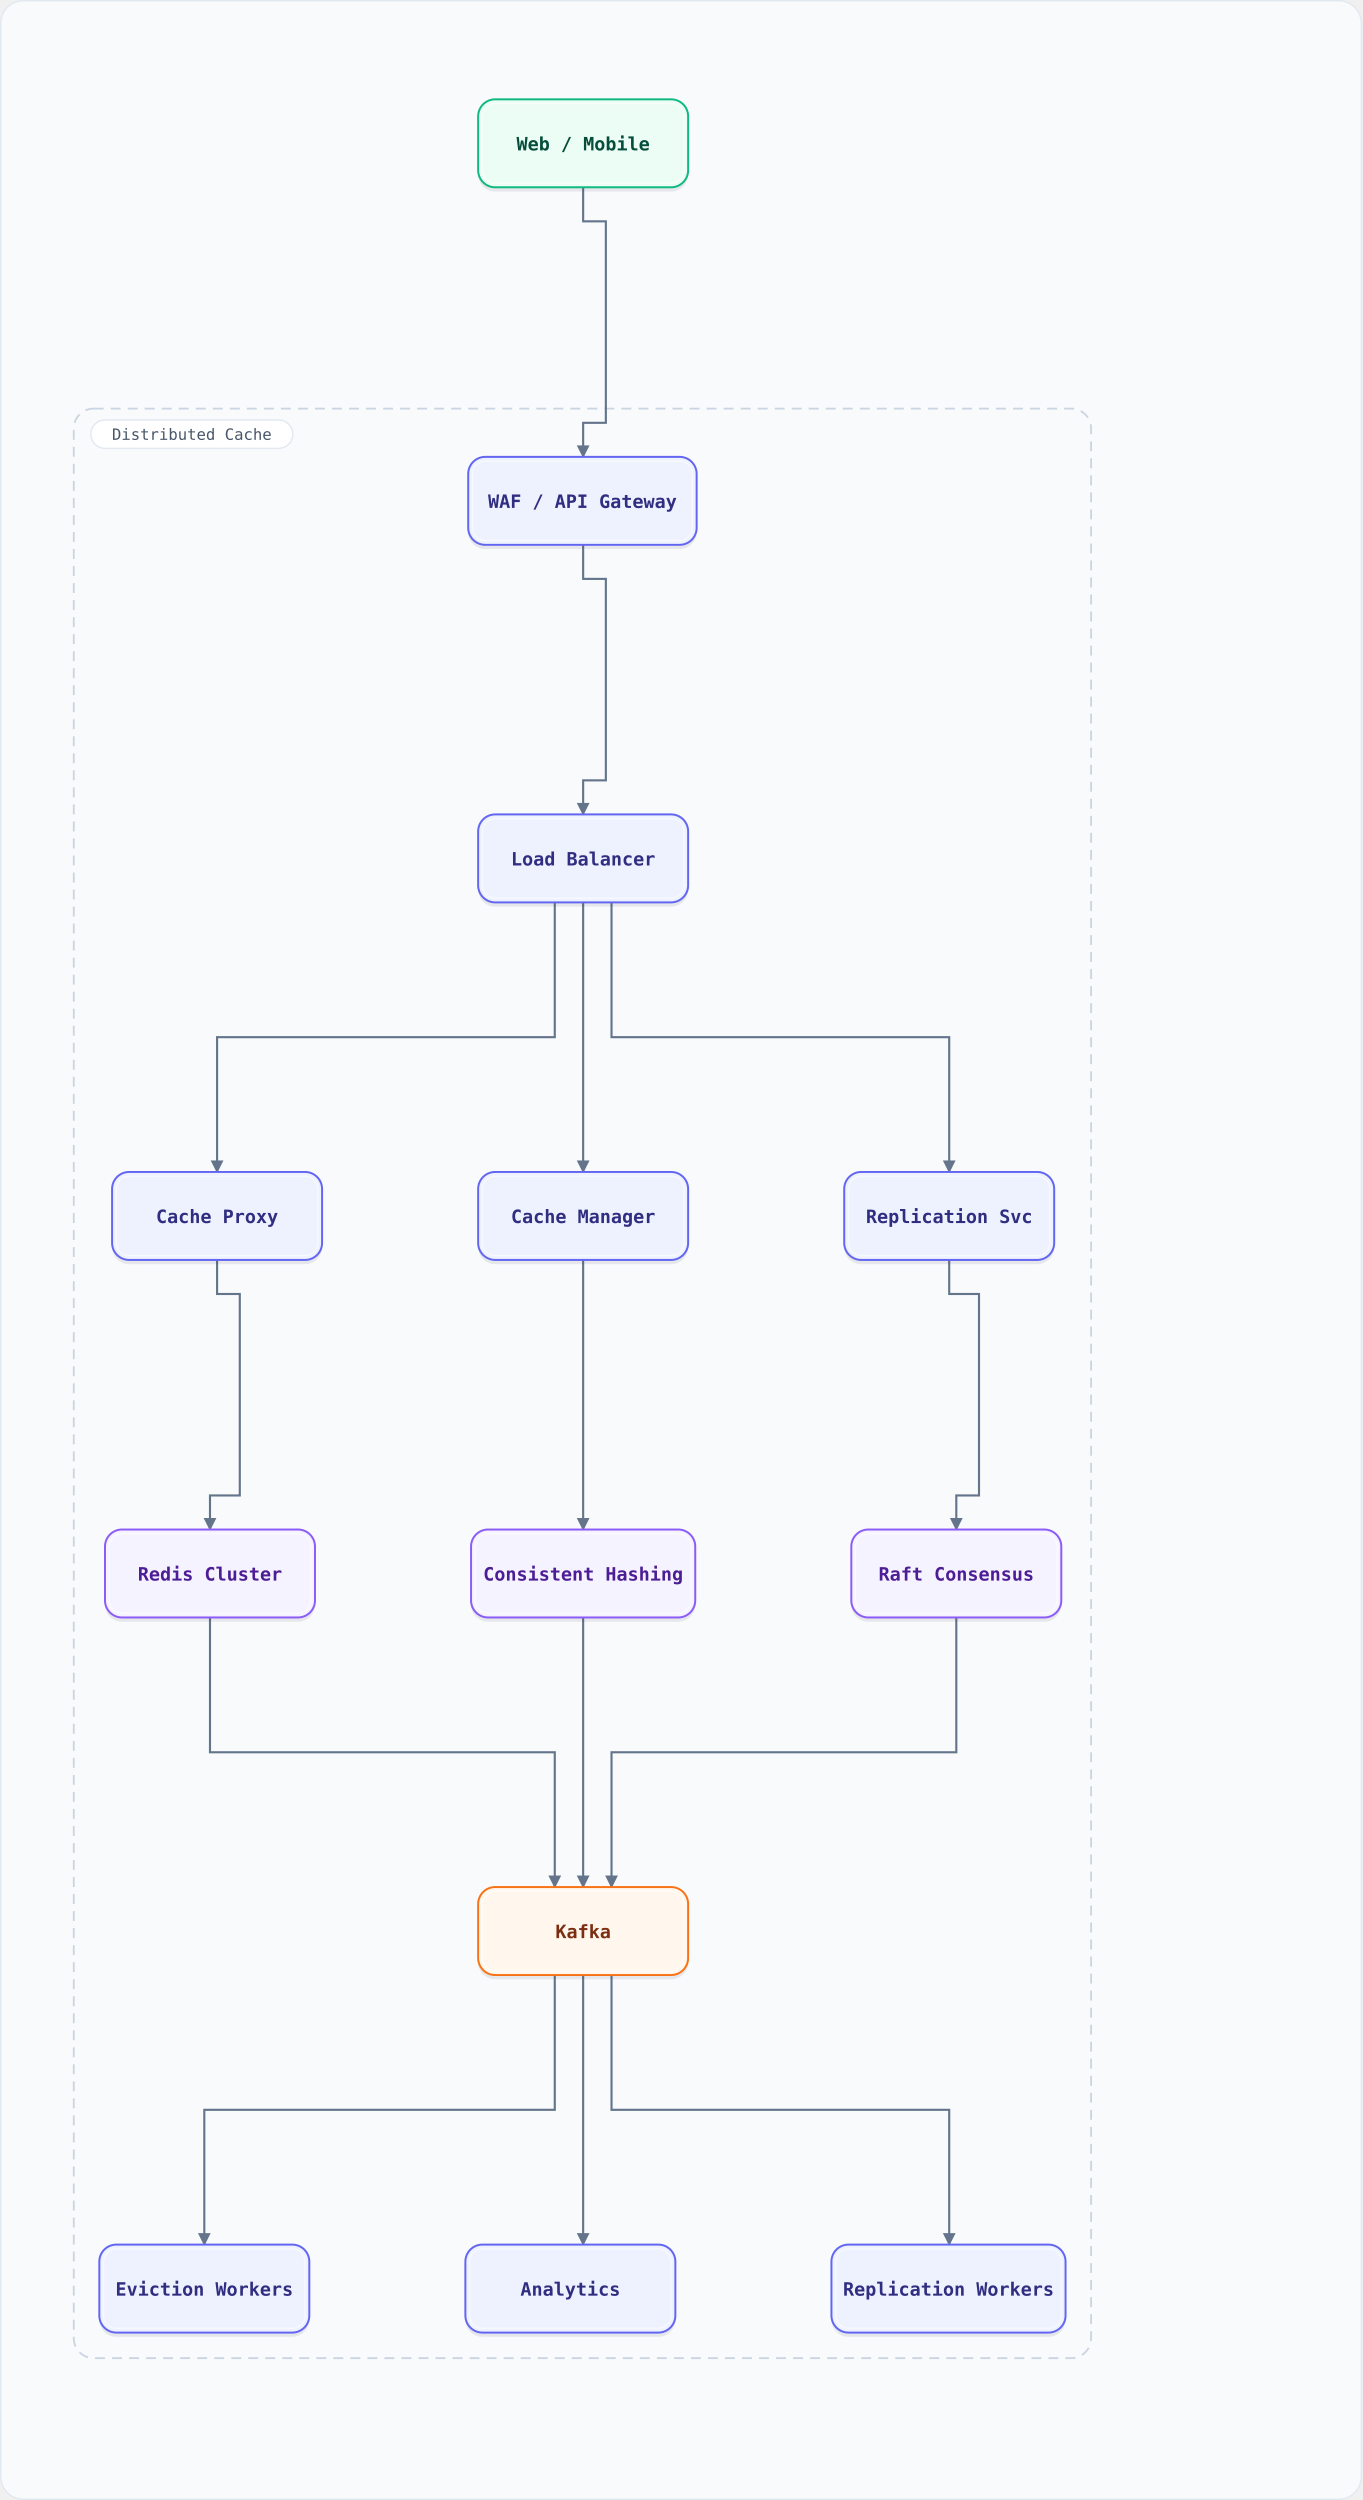
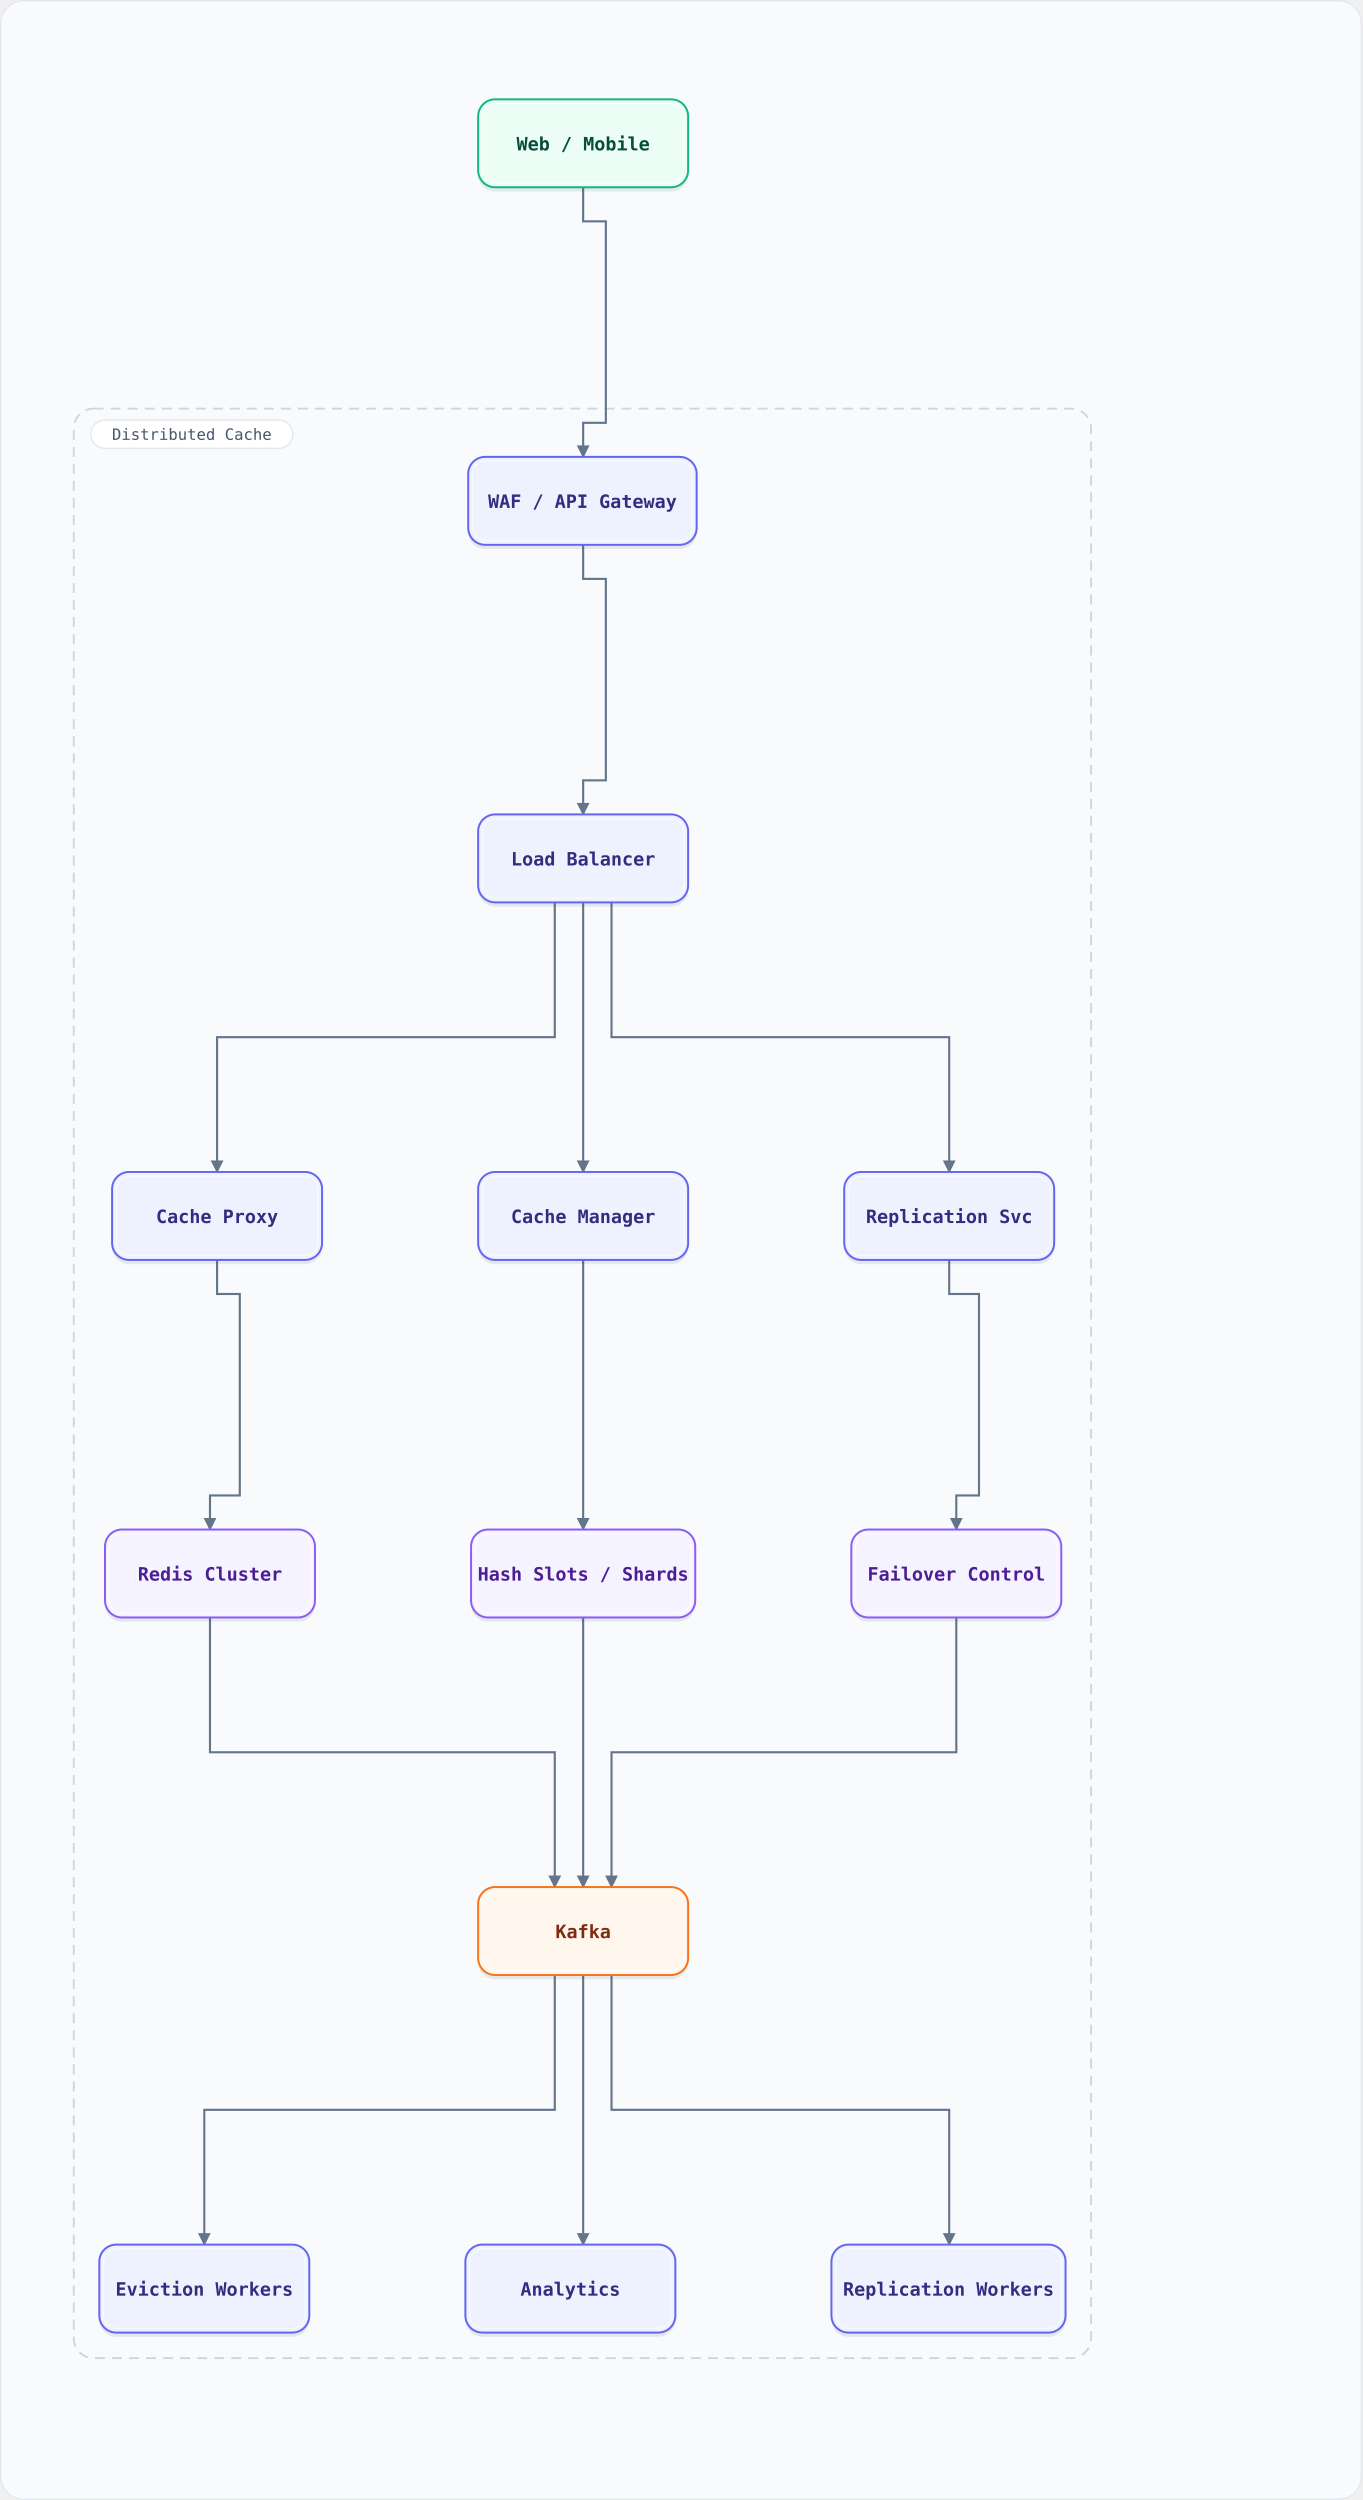
<svg xmlns="http://www.w3.org/2000/svg" viewBox="0 0 960 1762" width="900" role="img" aria-label="Distributed Cache — System Architecture">
  <rect x="0.5" y="0.5" width="959" height="1761" rx="16" fill="#f8fafc" stroke="#e2e8f0" stroke-width="1" />
  <rect x="52" y="288" width="717" height="1374" rx="14" fill="none" stroke="#cbd5e1" stroke-width="1.3" stroke-dasharray="7 5" />
  <rect x="64" y="296" width="142.4" height="20" rx="10" fill="#ffffff" stroke="#e2e8f0" stroke-width="1" />
  <text x="135.2" y="310" text-anchor="middle" font-family="JetBrains Mono, ui-monospace, SFMono-Regular, Menlo, Consolas, monospace" font-size="11" fill="#475569">Distributed Cache</text>
  <path d="M411 132 L411 156 L427 156 L427 298 L411 298 L411 322" fill="none" stroke="#64748b" stroke-width="1.5" marker-end="url(#arr-distributed-cache)" />
  <path d="M411 384 L411 408 L427 408 L427 550 L411 550 L411 574" fill="none" stroke="#64748b" stroke-width="1.5" marker-end="url(#arr-distributed-cache)" />
  <path d="M391 636 L391 731 L153 731 L153 826" fill="none" stroke="#64748b" stroke-width="1.5" marker-end="url(#arr-distributed-cache)" />
  <path d="M411 636 L411 826" fill="none" stroke="#64748b" stroke-width="1.5" marker-end="url(#arr-distributed-cache)" />
  <path d="M431 636 L431 731 L669 731 L669 826" fill="none" stroke="#64748b" stroke-width="1.5" marker-end="url(#arr-distributed-cache)" />
  <path d="M153 888 L153 912 L169 912 L169 1054 L148 1054 L148 1078" fill="none" stroke="#64748b" stroke-width="1.5" marker-end="url(#arr-distributed-cache)" />
  <path d="M411 888 L411 1078" fill="none" stroke="#64748b" stroke-width="1.5" marker-end="url(#arr-distributed-cache)" />
  <path d="M669 888 L669 912 L690 912 L690 1054 L674 1054 L674 1078" fill="none" stroke="#64748b" stroke-width="1.5" marker-end="url(#arr-distributed-cache)" />
  <path d="M148 1140 L148 1235 L391 1235 L391 1330" fill="none" stroke="#64748b" stroke-width="1.5" marker-end="url(#arr-distributed-cache)" />
  <path d="M411 1140 L411 1330" fill="none" stroke="#64748b" stroke-width="1.5" marker-end="url(#arr-distributed-cache)" />
  <path d="M674 1140 L674 1235 L431 1235 L431 1330" fill="none" stroke="#64748b" stroke-width="1.5" marker-end="url(#arr-distributed-cache)" />
  <path d="M391 1392 L391 1487 L144 1487 L144 1582" fill="none" stroke="#64748b" stroke-width="1.5" marker-end="url(#arr-distributed-cache)" />
  <path d="M411 1392 L411 1582" fill="none" stroke="#64748b" stroke-width="1.5" marker-end="url(#arr-distributed-cache)" />
  <path d="M431 1392 L431 1487 L669 1487 L669 1582" fill="none" stroke="#64748b" stroke-width="1.5" marker-end="url(#arr-distributed-cache)" />
  <rect x="337" y="73" width="148" height="62" rx="12" fill="#0f172a" fill-opacity="0.08" />
  <rect x="337" y="70" width="148" height="62" rx="12" fill="#ecfdf5" stroke="#10b981" stroke-width="1.4" />
  <rect x="340" y="73" width="142" height="56" rx="9" fill="none" stroke="#ffffff" stroke-opacity="0.5" stroke-width="1" />
  <text x="411" y="106" text-anchor="middle" font-family="JetBrains Mono, ui-monospace, SFMono-Regular, Menlo, Consolas, monospace" font-size="13" font-weight="bold" fill="#064e3b">Web / Mobile</text>
  <rect x="330" y="325" width="161" height="62" rx="12" fill="#0f172a" fill-opacity="0.08" />
  <rect x="330" y="322" width="161" height="62" rx="12" fill="#eef2ff" stroke="#6366f1" stroke-width="1.4" />
  <rect x="333" y="325" width="155" height="56" rx="9" fill="none" stroke="#ffffff" stroke-opacity="0.5" stroke-width="1" />
  <text x="410.5" y="358" text-anchor="middle" font-family="JetBrains Mono, ui-monospace, SFMono-Regular, Menlo, Consolas, monospace" font-size="13" font-weight="bold" fill="#312e81">WAF / API Gateway</text>
  <rect x="337" y="577" width="148" height="62" rx="12" fill="#0f172a" fill-opacity="0.08" />
  <rect x="337" y="574" width="148" height="62" rx="12" fill="#eef2ff" stroke="#6366f1" stroke-width="1.4" />
  <rect x="340" y="577" width="142" height="56" rx="9" fill="none" stroke="#ffffff" stroke-opacity="0.5" stroke-width="1" />
  <text x="411" y="610" text-anchor="middle" font-family="JetBrains Mono, ui-monospace, SFMono-Regular, Menlo, Consolas, monospace" font-size="13" font-weight="bold" fill="#312e81">Load Balancer</text>
  <rect x="79" y="829" width="148" height="62" rx="12" fill="#0f172a" fill-opacity="0.08" />
  <rect x="79" y="826" width="148" height="62" rx="12" fill="#eef2ff" stroke="#6366f1" stroke-width="1.4" />
  <rect x="82" y="829" width="142" height="56" rx="9" fill="none" stroke="#ffffff" stroke-opacity="0.5" stroke-width="1" />
  <text x="153" y="862" text-anchor="middle" font-family="JetBrains Mono, ui-monospace, SFMono-Regular, Menlo, Consolas, monospace" font-size="13" font-weight="bold" fill="#312e81">Cache Proxy</text>
  <rect x="337" y="829" width="148" height="62" rx="12" fill="#0f172a" fill-opacity="0.08" />
  <rect x="337" y="826" width="148" height="62" rx="12" fill="#eef2ff" stroke="#6366f1" stroke-width="1.4" />
  <rect x="340" y="829" width="142" height="56" rx="9" fill="none" stroke="#ffffff" stroke-opacity="0.5" stroke-width="1" />
  <text x="411" y="862" text-anchor="middle" font-family="JetBrains Mono, ui-monospace, SFMono-Regular, Menlo, Consolas, monospace" font-size="13" font-weight="bold" fill="#312e81">Cache Manager</text>
  <rect x="595" y="829" width="148" height="62" rx="12" fill="#0f172a" fill-opacity="0.08" />
  <rect x="595" y="826" width="148" height="62" rx="12" fill="#eef2ff" stroke="#6366f1" stroke-width="1.4" />
  <rect x="598" y="829" width="142" height="56" rx="9" fill="none" stroke="#ffffff" stroke-opacity="0.5" stroke-width="1" />
  <text x="669" y="862" text-anchor="middle" font-family="JetBrains Mono, ui-monospace, SFMono-Regular, Menlo, Consolas, monospace" font-size="13" font-weight="bold" fill="#312e81">Replication Svc</text>
  <rect x="70" y="1585" width="148" height="62" rx="12" fill="#0f172a" fill-opacity="0.08" />
  <rect x="70" y="1582" width="148" height="62" rx="12" fill="#eef2ff" stroke="#6366f1" stroke-width="1.4" />
  <rect x="73" y="1585" width="142" height="56" rx="9" fill="none" stroke="#ffffff" stroke-opacity="0.5" stroke-width="1" />
  <text x="144" y="1618" text-anchor="middle" font-family="JetBrains Mono, ui-monospace, SFMono-Regular, Menlo, Consolas, monospace" font-size="13" font-weight="bold" fill="#312e81">Eviction Workers</text>
  <rect x="328" y="1585" width="148" height="62" rx="12" fill="#0f172a" fill-opacity="0.08" />
  <rect x="328" y="1582" width="148" height="62" rx="12" fill="#eef2ff" stroke="#6366f1" stroke-width="1.4" />
  <rect x="331" y="1585" width="142" height="56" rx="9" fill="none" stroke="#ffffff" stroke-opacity="0.5" stroke-width="1" />
  <text x="402" y="1618" text-anchor="middle" font-family="JetBrains Mono, ui-monospace, SFMono-Regular, Menlo, Consolas, monospace" font-size="13" font-weight="bold" fill="#312e81">Analytics</text>
  <rect x="586" y="1585" width="165" height="62" rx="12" fill="#0f172a" fill-opacity="0.08" />
  <rect x="586" y="1582" width="165" height="62" rx="12" fill="#eef2ff" stroke="#6366f1" stroke-width="1.4" />
  <rect x="589" y="1585" width="159" height="56" rx="9" fill="none" stroke="#ffffff" stroke-opacity="0.5" stroke-width="1" />
  <text x="668.5" y="1618" text-anchor="middle" font-family="JetBrains Mono, ui-monospace, SFMono-Regular, Menlo, Consolas, monospace" font-size="13" font-weight="bold" fill="#312e81">Replication Workers</text>
  <rect x="74" y="1081" width="148" height="62" rx="12" fill="#0f172a" fill-opacity="0.08" />
  <rect x="74" y="1078" width="148" height="62" rx="12" fill="#f5f3ff" stroke="#8b5cf6" stroke-width="1.4" />
  <rect x="77" y="1081" width="142" height="56" rx="9" fill="none" stroke="#ffffff" stroke-opacity="0.5" stroke-width="1" />
  <text x="148" y="1114" text-anchor="middle" font-family="JetBrains Mono, ui-monospace, SFMono-Regular, Menlo, Consolas, monospace" font-size="13" font-weight="bold" fill="#4c1d95">Redis Cluster</text>
  <rect x="332" y="1081" width="158" height="62" rx="12" fill="#0f172a" fill-opacity="0.08" />
  <rect x="332" y="1078" width="158" height="62" rx="12" fill="#f5f3ff" stroke="#8b5cf6" stroke-width="1.4" />
  <rect x="335" y="1081" width="152" height="56" rx="9" fill="none" stroke="#ffffff" stroke-opacity="0.5" stroke-width="1" />
-   <text x="411" y="1114" text-anchor="middle" font-family="JetBrains Mono, ui-monospace, SFMono-Regular, Menlo, Consolas, monospace" font-size="13" font-weight="bold" fill="#4c1d95">Consistent Hashing</text>
+   <text x="411" y="1114" text-anchor="middle" font-family="JetBrains Mono, ui-monospace, SFMono-Regular, Menlo, Consolas, monospace" font-size="13" font-weight="bold" fill="#4c1d95">Hash Slots / Shards</text>
  <rect x="600" y="1081" width="148" height="62" rx="12" fill="#0f172a" fill-opacity="0.08" />
  <rect x="600" y="1078" width="148" height="62" rx="12" fill="#f5f3ff" stroke="#8b5cf6" stroke-width="1.4" />
  <rect x="603" y="1081" width="142" height="56" rx="9" fill="none" stroke="#ffffff" stroke-opacity="0.5" stroke-width="1" />
-   <text x="674" y="1114" text-anchor="middle" font-family="JetBrains Mono, ui-monospace, SFMono-Regular, Menlo, Consolas, monospace" font-size="13" font-weight="bold" fill="#4c1d95">Raft Consensus</text>
+   <text x="674" y="1114" text-anchor="middle" font-family="JetBrains Mono, ui-monospace, SFMono-Regular, Menlo, Consolas, monospace" font-size="13" font-weight="bold" fill="#4c1d95">Failover Control</text>
  <rect x="337" y="1333" width="148" height="62" rx="12" fill="#0f172a" fill-opacity="0.08" />
  <rect x="337" y="1330" width="148" height="62" rx="12" fill="#fff7ed" stroke="#f97316" stroke-width="1.4" />
  <rect x="340" y="1333" width="142" height="56" rx="9" fill="none" stroke="#ffffff" stroke-opacity="0.5" stroke-width="1" />
  <text x="411" y="1366" text-anchor="middle" font-family="JetBrains Mono, ui-monospace, SFMono-Regular, Menlo, Consolas, monospace" font-size="13" font-weight="bold" fill="#7c2d12">Kafka</text>
  <defs>
    <marker id="arr-distributed-cache" viewBox="0 0 10 10" refX="9" refY="5" markerWidth="9" markerHeight="9" markerUnits="userSpaceOnUse" orient="auto-start-reverse">
      <path d="M0 0 L10 5 L0 10 z" fill="#64748b" />
    </marker>
    <marker id="arrEm-distributed-cache" viewBox="0 0 10 10" refX="9" refY="5" markerWidth="9" markerHeight="9" markerUnits="userSpaceOnUse" orient="auto-start-reverse">
      <path d="M0 0 L10 5 L0 10 z" fill="#10b981" />
    </marker>
  </defs>
</svg>
